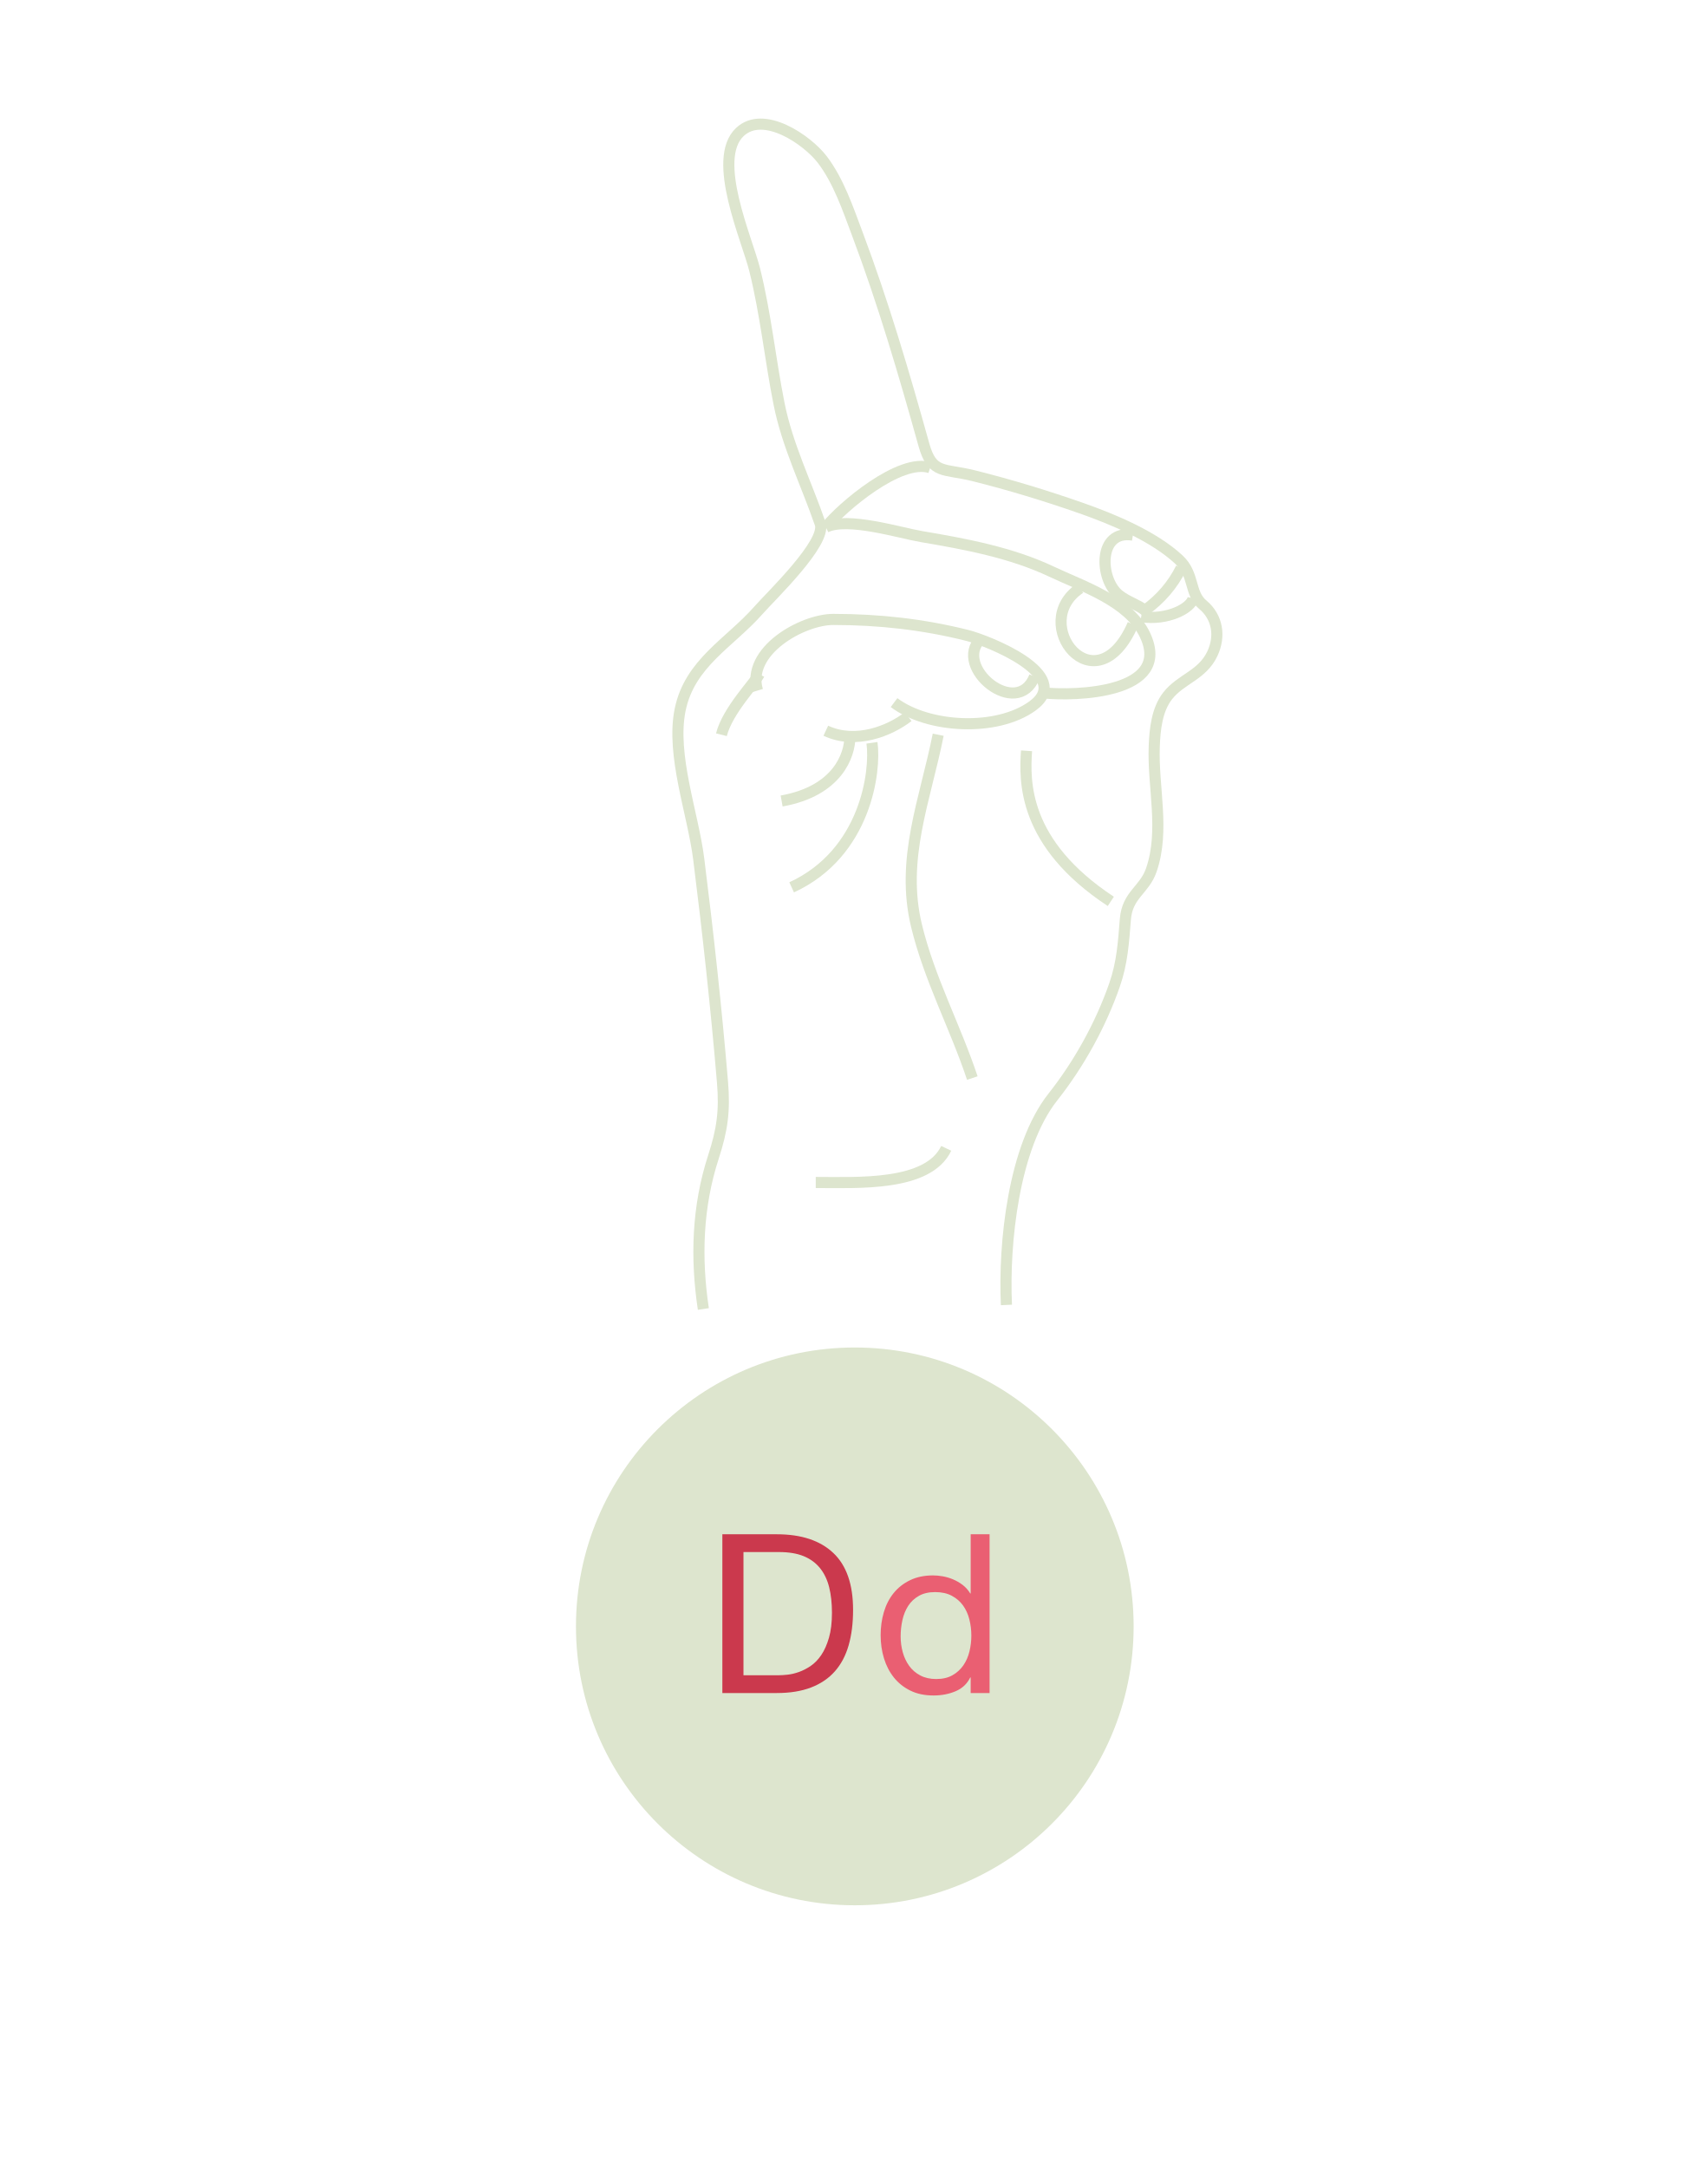
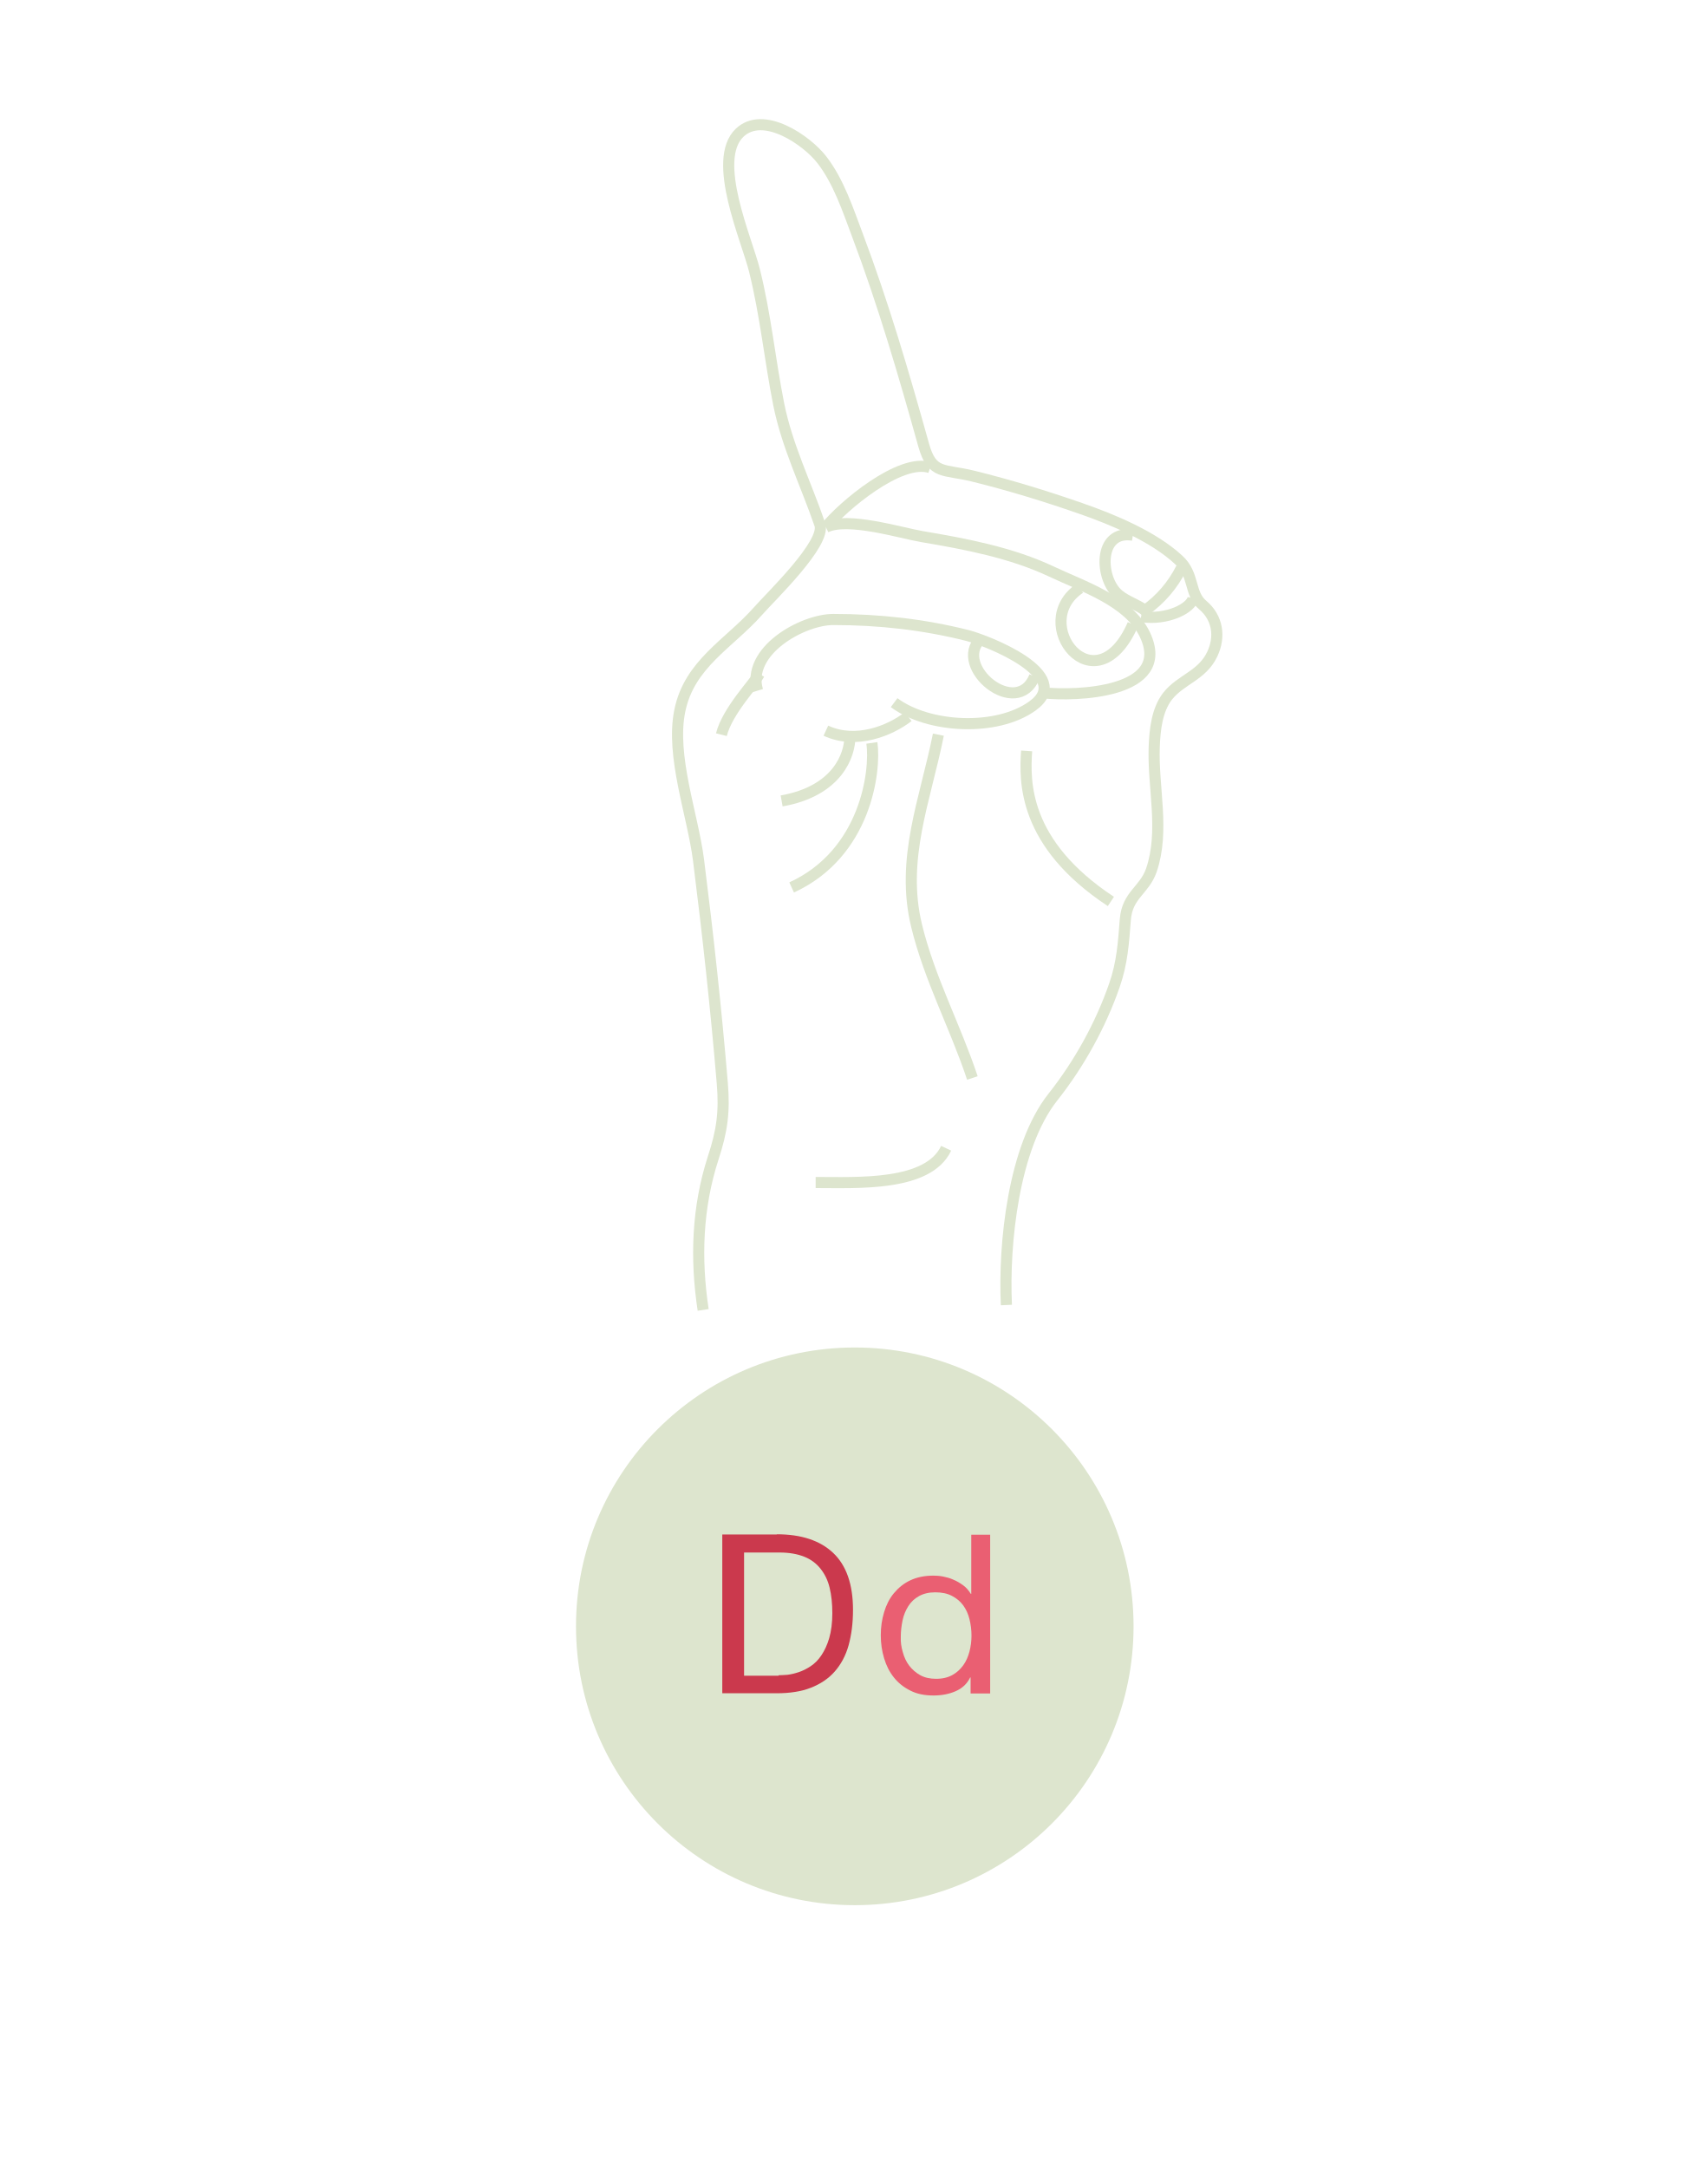
<svg xmlns="http://www.w3.org/2000/svg" version="1.1" viewBox="0 0 768 975" enable-background="new 0 0 768 975" xml:space="preserve">
-   <g id="circle">
-     <circle fill="#DDE5CE" cx="384.51" cy="731.426" r="125.426" />
-   </g>
-   <g id="dd">
-     <g>
-       <path fill="#CB394D" d="M349.434,689.998c11,0,19.466,2.801,25.4,8.4c5.933,5.6,8.9,14.135,8.9,25.6c0,6-0.667,11.317-2,15.95    c-1.334,4.635-3.4,8.534-6.2,11.7c-2.8,3.167-6.367,5.584-10.7,7.25c-4.334,1.667-9.467,2.5-15.4,2.5h-24.5v-71.4H349.434z     M350.234,753.398c1.065,0,2.4-0.083,4-0.25c1.6-0.166,3.3-0.565,5.1-1.2c1.8-0.633,3.583-1.55,5.35-2.75    c1.766-1.2,3.35-2.833,4.75-4.899c1.4-2.066,2.55-4.65,3.45-7.75c0.9-3.101,1.35-6.851,1.35-11.25c0-4.266-0.417-8.083-1.25-11.45    c-0.834-3.366-2.2-6.233-4.1-8.601c-1.9-2.365-4.35-4.165-7.35-5.399c-3-1.233-6.7-1.851-11.1-1.851h-16v55.4H350.234z" />
-       <path fill="#EA5F72" d="M436.633,761.398v-7h-0.199c-1.4,2.867-3.601,4.935-6.601,6.2s-6.3,1.899-9.899,1.899    c-4,0-7.484-0.734-10.45-2.199c-2.968-1.466-5.435-3.434-7.4-5.9c-1.967-2.466-3.45-5.333-4.45-8.6c-1-3.266-1.5-6.733-1.5-10.4    c0-3.666,0.483-7.133,1.45-10.4c0.966-3.266,2.433-6.115,4.4-8.55c1.966-2.433,4.433-4.365,7.399-5.8    c2.966-1.433,6.416-2.15,10.351-2.15c1.333,0,2.766,0.135,4.3,0.4c1.533,0.268,3.065,0.717,4.6,1.35    c1.533,0.635,2.983,1.468,4.351,2.5c1.365,1.035,2.516,2.317,3.45,3.851h0.199v-26.601h8.5v71.4H436.633z M406.083,743.049    c0.633,2.3,1.601,4.35,2.9,6.149s2.966,3.234,5,4.3c2.032,1.067,4.415,1.601,7.149,1.601c2.866,0,5.301-0.565,7.301-1.7    c2-1.133,3.633-2.615,4.899-4.45c1.266-1.833,2.183-3.915,2.75-6.25c0.565-2.333,0.851-4.7,0.851-7.1    c0-2.533-0.301-4.983-0.9-7.351c-0.6-2.365-1.55-4.449-2.85-6.25c-1.301-1.8-2.984-3.25-5.051-4.35s-4.566-1.65-7.5-1.65    c-2.867,0-5.3,0.567-7.3,1.7c-2,1.135-3.6,2.635-4.8,4.5c-1.2,1.867-2.067,4-2.6,6.4c-0.535,2.399-0.801,4.867-0.801,7.399    C405.133,738.398,405.449,740.748,406.083,743.049z" />
-     </g>
-   </g>
-   <g id="d">
-     <g>
-       <path fill="none" stroke="#DDE5CE" stroke-width="5" stroke-miterlimit="10" d="M452.716,586.866    c-1.299-27.738,3.198-71.131,20.895-93.524c11.76-14.882,21.478-32.439,27.724-50.336c3.489-9.999,4.057-19.209,4.885-29.618    c0.881-11.053,8.548-13.043,11.686-22.148c6.127-17.784,0.605-37.286,1.302-55.564c0.29-7.619,1.156-16.502,6.034-22.742    c5.952-7.613,15.508-9.234,20.084-18.898c3.681-7.775,2.488-16.432-4.282-22.085c-6.192-5.17-3.643-13.691-10.802-20.332    c-11.307-10.488-29.462-18.06-44.155-23.2c-15.761-5.514-31.812-10.395-48.012-14.446c-13.617-3.405-18.736-0.497-22.495-13.992    c-8.876-31.862-18.249-63.745-29.901-94.716c-4.227-11.235-8.426-23.851-15.798-33.509c-6.694-8.77-26.426-22.486-37.113-12.345    c-12.934,12.273,3.279,48.08,6.728,61.986c4.987,20.108,6.938,40.098,10.938,60.183c3.761,18.883,12.299,35.927,18.521,53.978    c2.939,8.527-22.166,32.513-27.762,38.871c-12.952,14.716-30.913,23.687-35.246,44.757c-4.173,20.292,5.792,46.755,8.352,67.102    c4.182,33.238,7.886,66.998,10.698,100.394c1.093,12.975-0.121,21.484-4.1,33.705c-7.215,22.164-7.979,45.324-4.509,68.292" />
-       <path fill="none" stroke="#DDE5CE" stroke-width="5" stroke-miterlimit="10" d="M366.945,531.789    c18.965,0,50.558,1.806,58.688-15.353" />
-       <path fill="none" stroke="#DDE5CE" stroke-width="5" stroke-miterlimit="10" d="M437.375,484.829    c-7.712-23.151-19.323-44.6-25.105-68.504c-7.28-30.1,3.969-56.763,9.753-85.897" />
-       <path fill="none" stroke="#DDE5CE" stroke-width="5" stroke-miterlimit="10" d="M392.233,334.053    c1.807,12.635-2.719,49.652-36.131,65" />
-       <path fill="none" stroke="#DDE5CE" stroke-width="5" stroke-miterlimit="10" d="M461.759,337.651    c-0.907,13.541-1.813,41.543,37.91,67.718" />
-       <path fill="none" stroke="#DDE5CE" stroke-width="5" stroke-miterlimit="10" d="M324.515,330.428    c2.7-10.835,15.194-23.586,17.006-27.197" />
-       <path fill="none" stroke="#DDE5CE" stroke-width="5" stroke-miterlimit="10" d="M340.762,310.562    c-5.377-17.854,20.286-31.994,34.04-31.991c20.642,0.006,40.45,2.204,60.398,7.215c8.628,2.167,48.665,17.671,29.181,31.741    c-16.051,11.59-46.777,10.038-62.217-1.547" />
-       <path fill="none" stroke="#DDE5CE" stroke-width="5" stroke-miterlimit="10" d="M371.469,328.622    c13.529,6.324,28.88,0,37.018-6.318" />
-       <path fill="none" stroke="#DDE5CE" stroke-width="5" stroke-miterlimit="10" d="M382.298,331.334    c0,8.13-5.424,24.376-30.701,28.894" />
-       <path fill="none" stroke="#DDE5CE" stroke-width="5" stroke-miterlimit="10" d="M441.108,287.347    c-12.659,12.642,16.436,36.426,24.268,16.898" />
-       <path fill="none" stroke="#DDE5CE" stroke-width="5" stroke-miterlimit="10" d="M350.705,270.836" />
-       <path fill="none" stroke="#DDE5CE" stroke-width="5" stroke-miterlimit="10" d="M469.501,311.611    c13.793,1.48,58.147,0.396,45.488-26.161c-7.204-15.113-27.974-21.733-41.928-28.347c-18.151-8.603-38.867-12.462-58.537-15.782    c-9.817-1.657-33.417-9.039-43.055-4.222" />
-       <path fill="none" stroke="#DDE5CE" stroke-width="5" stroke-miterlimit="10" d="M485.848,264.522    c-23.44,15.624,6.907,54.531,23.757,16.25" />
-       <path fill="none" stroke="#DDE5CE" stroke-width="5" stroke-miterlimit="10" d="M418.416,210.341    c-13.542-4.501-39.716,17.729-46.947,26.758" />
-       <path fill="none" stroke="#DDE5CE" stroke-width="5" stroke-miterlimit="10" d="M509.604,240.667    c-16.03-2.641-15.008,19.878-6.345,26.892c3.611,2.923,8.111,4.155,11.77,6.893c6.954-4.973,12.429-11.303,16.26-18.962" />
-       <path fill="none" stroke="#DDE5CE" stroke-width="5" stroke-miterlimit="10" d="M536.7,269.03    c-0.887,4.515-11.628,10.113-23.356,8.303" />
-     </g>
-   </g>
+   <circle fill="#DDE5CE" cx="384.5" cy="731.4" r="125.4" />
+   <path fill="#CB394D" d="M349.4 690c11 0 19.5 2.8 25.4 8.4 5.9 5.6 8.9 14.1 8.9 25.6 0 6-0.7 11.3-2 16 -1.3 4.6-3.4 8.5-6.2 11.7 -2.8 3.2-6.4 5.6-10.7 7.3 -4.3 1.7-9.5 2.5-15.4 2.5h-24.5v-71.4H349.4zM350.2 753.4c1.1 0 2.4-0.1 4-0.2 1.6-0.2 3.3-0.6 5.1-1.2 1.8-0.6 3.6-1.5 5.4-2.7 1.8-1.2 3.4-2.8 4.8-4.9 1.4-2.1 2.6-4.6 3.5-7.7 0.9-3.1 1.4-6.9 1.4-11.2 0-4.3-0.4-8.1-1.2-11.4 -0.8-3.4-2.2-6.2-4.1-8.6 -1.9-2.4-4.3-4.2-7.3-5.4 -3-1.2-6.7-1.9-11.1-1.9h-16v55.4H350.2z" />
+   <path fill="#EA5F72" d="M436.6 761.4v-7h-0.2c-1.4 2.9-3.6 4.9-6.6 6.2s-6.3 1.9-9.9 1.9c-4 0-7.5-0.7-10.4-2.2 -3-1.5-5.4-3.4-7.4-5.9 -2-2.5-3.4-5.3-4.4-8.6 -1-3.3-1.5-6.7-1.5-10.4 0-3.7 0.5-7.1 1.5-10.4 1-3.3 2.4-6.1 4.4-8.5 2-2.4 4.4-4.4 7.4-5.8 3-1.4 6.4-2.1 10.4-2.1 1.3 0 2.8 0.1 4.3 0.4 1.5 0.3 3.1 0.7 4.6 1.4 1.5 0.6 3 1.5 4.4 2.5 1.4 1 2.5 2.3 3.5 3.9h0.2v-26.6h8.5v71.4H436.6zM406.1 743c0.6 2.3 1.6 4.4 2.9 6.1s3 3.2 5 4.3c2 1.1 4.4 1.6 7.1 1.6 2.9 0 5.3-0.6 7.3-1.7 2-1.1 3.6-2.6 4.9-4.4 1.3-1.8 2.2-3.9 2.8-6.2 0.6-2.3 0.9-4.7 0.9-7.1 0-2.5-0.3-5-0.9-7.4 -0.6-2.4-1.5-4.4-2.8-6.2 -1.3-1.8-3-3.2-5.1-4.3s-4.6-1.6-7.5-1.6c-2.9 0-5.3 0.6-7.3 1.7 -2 1.1-3.6 2.6-4.8 4.5 -1.2 1.9-2.1 4-2.6 6.4 -0.5 2.4-0.8 4.9-0.8 7.4C405.1 738.4 405.4 740.7 406.1 743z" />
+   <path fill="none" stroke="#DDE5CE" stroke-width="5" stroke-miterlimit="10" d="M452.7 586.9c-1.3-27.7 3.2-71.1 20.9-93.5 11.8-14.9 21.5-32.4 27.7-50.3 3.5-10 4.1-19.2 4.9-29.6 0.9-11.1 8.5-13 11.7-22.1 6.1-17.8 0.6-37.3 1.3-55.6 0.3-7.6 1.2-16.5 6-22.7 6-7.6 15.5-9.2 20.1-18.9 3.7-7.8 2.5-16.4-4.3-22.1 -6.2-5.2-3.6-13.7-10.8-20.3 -11.3-10.5-29.5-18.1-44.2-23.2 -15.8-5.5-31.8-10.4-48-14.4 -13.6-3.4-18.7-0.5-22.5-14 -8.9-31.9-18.2-63.7-29.9-94.7 -4.2-11.2-8.4-23.9-15.8-33.5 -6.7-8.8-26.4-22.5-37.1-12.3 -12.9 12.3 3.3 48.1 6.7 62 5 20.1 6.9 40.1 10.9 60.2 3.8 18.9 12.3 35.9 18.5 54 2.9 8.5-22.2 32.5-27.8 38.9 -13 14.7-30.9 23.7-35.2 44.8 -4.2 20.3 5.8 46.8 8.4 67.1 4.2 33.2 7.9 67 10.7 100.4 1.1 13-0.1 21.5-4.1 33.7 -7.2 22.2-8 45.3-4.5 68.3" />
+   <path fill="none" stroke="#DDE5CE" stroke-width="5" stroke-miterlimit="10" d="M366.9 531.8c19 0 50.6 1.8 58.7-15.4" />
+   <path fill="none" stroke="#DDE5CE" stroke-width="5" stroke-miterlimit="10" d="M437.4 484.8c-7.7-23.2-19.3-44.6-25.1-68.5 -7.3-30.1 4-56.8 9.8-85.9" />
+   <path fill="none" stroke="#DDE5CE" stroke-width="5" stroke-miterlimit="10" d="M392.2 334.1c1.8 12.6-2.7 49.7-36.1 65" />
+   <path fill="none" stroke="#DDE5CE" stroke-width="5" stroke-miterlimit="10" d="M461.8 337.7c-0.9 13.5-1.8 41.5 37.9 67.7" />
+   <path fill="none" stroke="#DDE5CE" stroke-width="5" stroke-miterlimit="10" d="M324.5 330.4c2.7-10.8 15.2-23.6 17-27.2" />
+   <path fill="none" stroke="#DDE5CE" stroke-width="5" stroke-miterlimit="10" d="M340.8 310.6c-5.4-17.9 20.3-32 34-32 20.6 0 40.5 2.2 60.4 7.2 8.6 2.2 48.7 17.7 29.2 31.7 -16.1 11.6-46.8 10-62.2-1.5" />
+   <path fill="none" stroke="#DDE5CE" stroke-width="5" stroke-miterlimit="10" d="M371.5 328.6c13.5 6.3 28.9 0 37-6.3" />
+   <path fill="none" stroke="#DDE5CE" stroke-width="5" stroke-miterlimit="10" d="M382.3 331.3c0 8.1-5.4 24.4-30.7 28.9" />
+   <path fill="none" stroke="#DDE5CE" stroke-width="5" stroke-miterlimit="10" d="M441.1 287.3c-12.7 12.6 16.4 36.4 24.3 16.9" />
+   <path fill="none" stroke="#DDE5CE" stroke-width="5" stroke-miterlimit="10" d="M350.7 270.8" />
+   <path fill="none" stroke="#DDE5CE" stroke-width="5" stroke-miterlimit="10" d="M469.5 311.6c13.8 1.5 58.1 0.4 45.5-26.2 -7.2-15.1-28-21.7-41.9-28.3 -18.2-8.6-38.9-12.5-58.5-15.8 -9.8-1.7-33.4-9-43.1-4.2" />
+   <path fill="none" stroke="#DDE5CE" stroke-width="5" stroke-miterlimit="10" d="M485.8 264.5c-23.4 15.6 6.9 54.5 23.8 16.3" />
+   <path fill="none" stroke="#DDE5CE" stroke-width="5" stroke-miterlimit="10" d="M418.4 210.3c-13.5-4.5-39.7 17.7-46.9 26.8" />
+   <path fill="none" stroke="#DDE5CE" stroke-width="5" stroke-miterlimit="10" d="M509.6 240.7c-16-2.6-15 19.9-6.3 26.9 3.6 2.9 8.1 4.2 11.8 6.9 7-5 12.4-11.3 16.3-19" />
+   <path fill="none" stroke="#DDE5CE" stroke-width="5" stroke-miterlimit="10" d="M536.7 269c-0.9 4.5-11.6 10.1-23.4 8.3" />
</svg>
